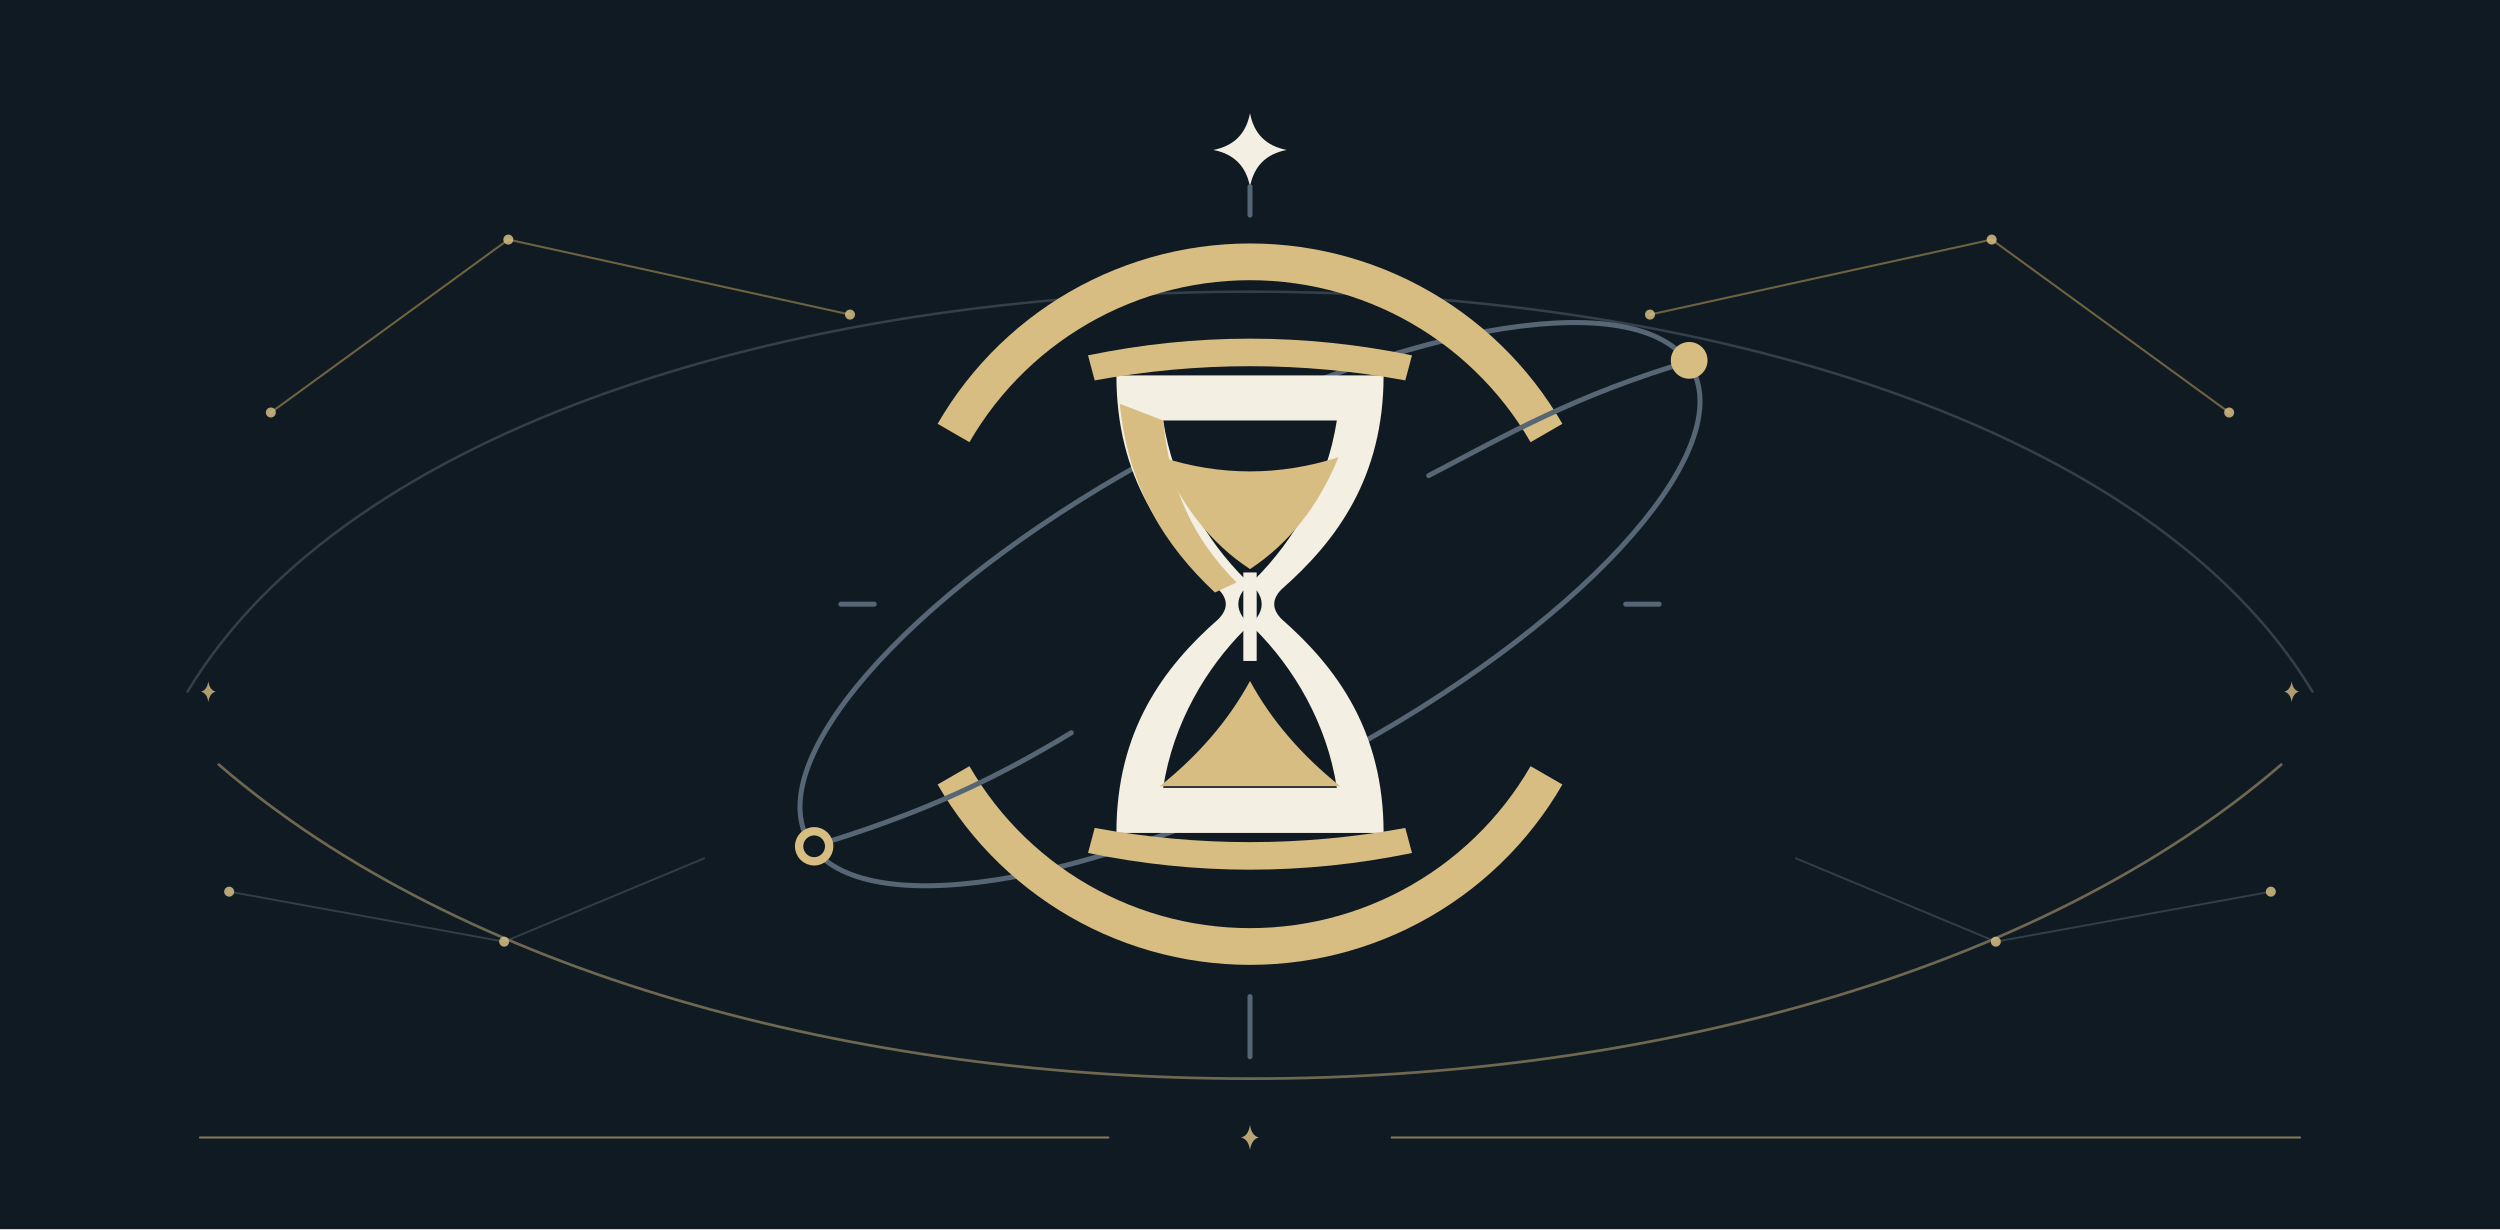
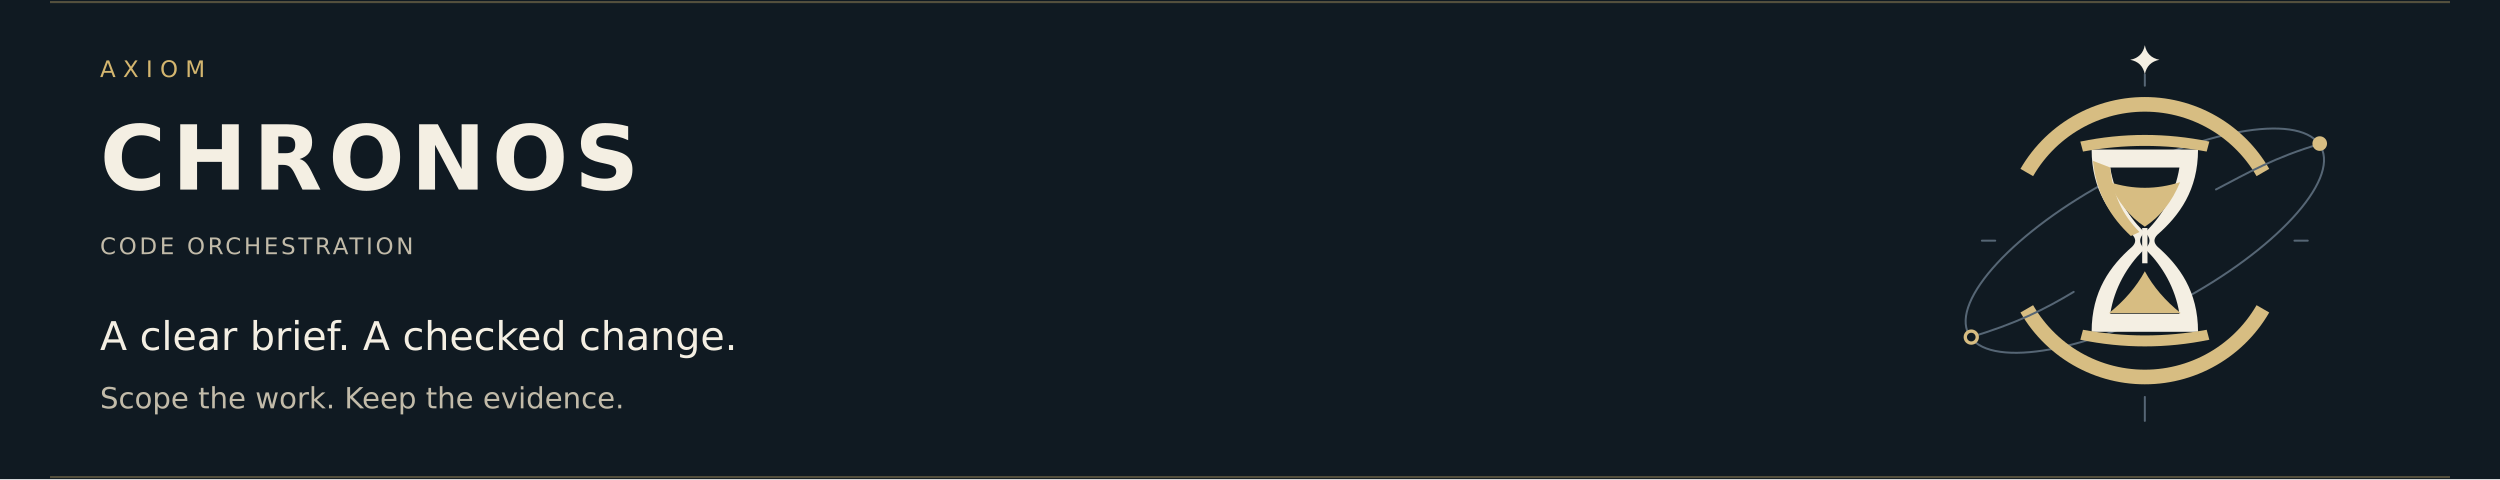
- <svg xmlns="http://www.w3.org/2000/svg" width="1200" height="590" viewBox="0 0 1200 590" role="img" aria-labelledby="title desc">
-   <rect x="0" y="0" width="1200" height="590" fill="#101a22" />
-   <g id="chronos-celestial-field" aria-hidden="true">
-     <path d="M90 332C244 76 956 76 1110 332" fill="none" stroke="#566675" stroke-width="1.2" opacity="0.5" stroke-linecap="round" stroke-linejoin="round" />
-     <path d="M105 367C338 568 862 568 1095 367" fill="none" stroke="#d7bd82" stroke-width="1.3" opacity="0.48" stroke-linecap="round" stroke-linejoin="round" />
-     <path d="M130 198L244 115L408 151M792 151L956 115L1070 198" fill="none" stroke="#b89a58" stroke-width="1" opacity="0.56" stroke-linecap="round" stroke-linejoin="round" />
-     <path d="M110 428L242 452L338 412M862 412L958 452L1090 428" fill="none" stroke="#566675" stroke-width="0.9" opacity="0.48" stroke-linecap="round" stroke-linejoin="round" />
-     <circle cx="130" cy="198" r="2.4" fill="#d7bd82" stroke="none" stroke-width="1" opacity="0.85" />
-     <circle cx="244" cy="115" r="2.4" fill="#d7bd82" stroke="none" stroke-width="1" opacity="0.85" />
-     <circle cx="408" cy="151" r="2.4" fill="#d7bd82" stroke="none" stroke-width="1" opacity="0.85" />
-     <circle cx="792" cy="151" r="2.4" fill="#d7bd82" stroke="none" stroke-width="1" opacity="0.85" />
-     <circle cx="956" cy="115" r="2.4" fill="#d7bd82" stroke="none" stroke-width="1" opacity="0.85" />
-     <circle cx="1070" cy="198" r="2.4" fill="#d7bd82" stroke="none" stroke-width="1" opacity="0.85" />
-     <circle cx="110" cy="428" r="2.4" fill="#d7bd82" stroke="none" stroke-width="1" opacity="0.85" />
-     <circle cx="242" cy="452" r="2.4" fill="#d7bd82" stroke="none" stroke-width="1" opacity="0.85" />
-     <circle cx="958" cy="452" r="2.4" fill="#d7bd82" stroke="none" stroke-width="1" opacity="0.85" />
-     <circle cx="1090" cy="428" r="2.4" fill="#d7bd82" stroke="none" stroke-width="1" opacity="0.85" />
-     <path d="M96 546H532M668 546H1104" fill="none" stroke="#d7bd82" stroke-width="1" opacity="0.58" stroke-linecap="round" stroke-linejoin="round" />
-     <path d="M600 540Q600.78 545.22 604.32 546Q600.78 546.78 600 552Q599.22 546.78 595.68 546Q599.22 545.22 600 540Z" fill="#d7bd82" stroke="none" stroke-width="1" opacity="0.85" stroke-linecap="round" stroke-linejoin="round" />
-     <path d="M100 327Q100.65 331.35 103.6 332Q100.65 332.65 100 337Q99.35 332.65 96.4 332Q99.35 331.35 100 327Z" fill="#d7bd82" stroke="none" stroke-width="1" opacity="0.8" stroke-linecap="round" stroke-linejoin="round" />
-     <path d="M1100 327Q1100.65 331.35 1103.6 332Q1100.65 332.65 1100 337Q1099.35 332.65 1096.4 332Q1099.35 331.35 1100 327Z" fill="#d7bd82" stroke="none" stroke-width="1" opacity="0.8" stroke-linecap="round" stroke-linejoin="round" />
-   </g>
-   <g id="preserved-chronos-identity" transform="translate(330 20) scale(1.054688)">
+ <svg xmlns="http://www.w3.org/2000/svg" width="1200" height="230" viewBox="0 0 1200 230" role="img" aria-labelledby="title desc">
+   <rect width="1200" height="230" fill="#101a22" />
+   <path d="M24 1H1176 M24 229H1176" stroke="#d4b66f" stroke-opacity=".35" fill="none" />
+   <text x="48" y="37" fill="#d4b66f" font-family="DejaVu Sans, Arial, sans-serif" font-size="11">A X I O M</text>
+   <text x="48" y="91" fill="#f4efe3" font-family="DejaVu Sans, Arial, sans-serif" font-size="43" letter-spacing="3" font-weight="600">CHRONOS</text>
+   <text x="48" y="122" fill="#c2bba9" font-family="DejaVu Sans, Arial, sans-serif" font-size="11" letter-spacing="1.3">CODE ORCHESTRATION</text>
+   <text x="48" y="168" fill="#f4efe3" font-family="DejaVu Sans, Arial, sans-serif" font-size="19">A clear brief. A checked change.</text>
+   <text x="48" y="196" fill="#c2bba9" font-family="DejaVu Sans, Arial, sans-serif" font-size="14">Scope the work. Keep the evidence.</text>
+   <g id="preserved-chronos-identity" transform="translate(922 8) scale(0.42)">
    <g id="emblem-chronos">
      <g transform="translate(-200 28) scale(.76)">
        <ellipse cx="600" cy="300" rx="300" ry="105" fill="none" stroke="#566675" stroke-width="3" transform="rotate(-28 600 300)" />
        <path d="M412.939 192.000L416.822 185.537L420.928 179.214L425.252 173.038L429.790 167.017L434.534 161.158L439.481 155.468L444.623 149.954L449.954 144.623L455.468 139.481L461.158 134.534L467.017 129.790L473.038 125.252L479.214 120.928L485.537 116.822L492.000 112.939L498.594 109.283L505.312 105.860L512.145 102.674L519.085 99.728L526.124 97.026L533.252 94.572L540.462 92.367L547.745 90.416L555.091 88.720L562.492 87.282L569.939 86.102L577.422 85.183L584.933 84.526L592.462 84.132L600.000 84.000L607.538 84.132L615.067 84.526L622.578 85.183L630.061 86.102L637.508 87.282L644.909 88.720L652.255 90.416L659.538 92.367L666.748 94.572L673.876 97.026L680.915 99.728L687.855 102.674L694.688 105.860L701.406 109.283L708.000 112.939L714.463 116.822L720.786 120.928L726.962 125.252L732.983 129.790L738.842 134.534L744.532 139.481L750.046 144.623L755.377 149.954L760.519 155.468L765.466 161.158L770.210 167.017L774.748 173.038L779.072 179.214L783.178 185.537L787.061 192.000L768.009 203.000L764.521 197.196L760.833 191.517L756.949 185.970L752.874 180.562L748.613 175.299L744.170 170.189L739.552 165.236L734.764 160.448L729.811 155.830L724.701 151.387L719.438 147.126L714.030 143.051L708.483 139.167L702.804 135.479L697.000 131.991L691.077 128.708L685.044 125.634L678.907 122.772L672.674 120.126L666.352 117.700L659.949 115.495L653.474 113.515L646.933 111.763L640.335 110.239L633.688 108.947L627.000 107.888L620.279 107.063L613.533 106.473L606.771 106.118L600.000 106.000L593.229 106.118L586.467 106.473L579.721 107.063L573.000 107.888L566.312 108.947L559.665 110.239L553.067 111.763L546.526 113.515L540.051 115.495L533.648 117.700L527.326 120.126L521.093 122.772L514.956 125.634L508.923 128.708L503.000 131.991L497.196 135.479L491.517 139.167L485.970 143.051L480.562 147.126L475.299 151.387L470.189 155.830L465.236 160.448L460.448 165.236L455.830 170.189L451.387 175.299L447.126 180.562L443.051 185.970L439.167 191.517L435.479 197.196L431.991 203.000Z" fill="#d7bd82" />
        <path d="M787.061 408.000L783.178 414.463L779.072 420.786L774.748 426.962L770.210 432.983L765.466 438.842L760.519 444.532L755.377 450.046L750.046 455.377L744.532 460.519L738.842 465.466L732.983 470.210L726.962 474.748L720.786 479.072L714.463 483.178L708.000 487.061L701.406 490.717L694.688 494.140L687.855 497.326L680.915 500.272L673.876 502.974L666.748 505.428L659.538 507.633L652.255 509.584L644.909 511.280L637.508 512.718L630.061 513.898L622.578 514.817L615.067 515.474L607.538 515.868L600.000 516.000L592.462 515.868L584.933 515.474L577.422 514.817L569.939 513.898L562.492 512.718L555.091 511.280L547.745 509.584L540.462 507.633L533.252 505.428L526.124 502.974L519.085 500.272L512.145 497.326L505.312 494.140L498.594 490.717L492.000 487.061L485.537 483.178L479.214 479.072L473.038 474.748L467.017 470.210L461.158 465.466L455.468 460.519L449.954 455.377L444.623 450.046L439.481 444.532L434.534 438.842L429.790 432.983L425.252 426.962L420.928 420.786L416.822 414.463L412.939 408.000L431.991 397.000L435.479 402.804L439.167 408.483L443.051 414.030L447.126 419.438L451.387 424.701L455.830 429.811L460.448 434.764L465.236 439.552L470.189 444.170L475.299 448.613L480.562 452.874L485.970 456.949L491.517 460.833L497.196 464.521L503.000 468.009L508.923 471.292L514.956 474.366L521.093 477.228L527.326 479.874L533.648 482.300L540.051 484.505L546.526 486.485L553.067 488.237L559.665 489.761L566.312 491.053L573.000 492.112L579.721 492.937L586.467 493.527L593.229 493.882L600.000 494.000L606.771 493.882L613.533 493.527L620.279 492.937L627.000 492.112L633.688 491.053L640.335 489.761L646.933 488.237L653.474 486.485L659.949 484.505L666.352 482.300L672.674 479.874L678.907 477.228L685.044 474.366L691.077 471.292L697.000 468.009L702.804 464.521L708.483 460.833L714.030 456.949L719.438 452.874L724.701 448.613L729.811 444.170L734.764 439.552L739.552 434.764L744.170 429.811L748.613 424.701L752.874 419.438L756.949 414.030L760.833 408.483L764.521 402.804L768.009 397.000Z" fill="#d7bd82" />
        <path d="M355 300H375 M825 300H845" fill="none" stroke="#566675" stroke-width="3" stroke-linecap="round" stroke-linejoin="round" />
        <path d="M520 163 C520 224 548 262 581 291 Q590 300 581 309 C548 338 520 376 520 437 L680 437 C680 376 652 338 619 309 Q610 300 619 291 C652 262 680 224 680 163Z" fill="#f4efe3" />
        <path d="M548 190 C554 229 574 262 597 285 Q617 300 597 315 C574 338 554 371 548 410 H652 C646 371 626 338 603 315 Q583 300 603 285 C626 262 646 229 652 190Z" fill="#101a22" />
        <path d="M547 212 Q600 229 653 212 Q635 256 600 279 Q565 256 547 212Z" fill="#d7bd82" />
        <path d="M546 409 Q581 381 600 346 Q619 381 654 409Z" fill="#d7bd82" />
        <path d="M596 281H604V334H596Z" fill="#f4efe3" />
        <path d="M522 180 C527 230 549 265 579 293 L592 287 C566 261 552 231 548 190Z" fill="#d7bd82" />
        <path d="M503 151 Q600 131 697 151 L693 166 Q600 149 507 166Z" fill="#d7bd82" />
        <path d="M503 449 Q600 469 697 449 L693 434 Q600 451 507 434Z" fill="#d7bd82" />
        <path d="M335 446 C406 425 450 403 493 377 M707 223 C755 198 794 175 865 154" fill="none" stroke="#566675" stroke-width="3" stroke-linecap="round" stroke-linejoin="round" />
        <circle cx="339" cy="445" r="9" fill="#101a22" stroke="#d7bd82" stroke-width="5" />
        <circle cx="863" cy="154" r="11" fill="#d7bd82" />
        <path d="M600 6Q603.52 24.48 622 28Q603.52 31.52 600 50Q596.48 31.52 578 28Q596.48 24.48 600 6Z" fill="#f4efe3" />
        <path d="M600 50V67 M600 535V571" fill="none" stroke="#566675" stroke-width="3" stroke-linecap="round" stroke-linejoin="round" />
      </g>
    </g>
  </g>
</svg>
